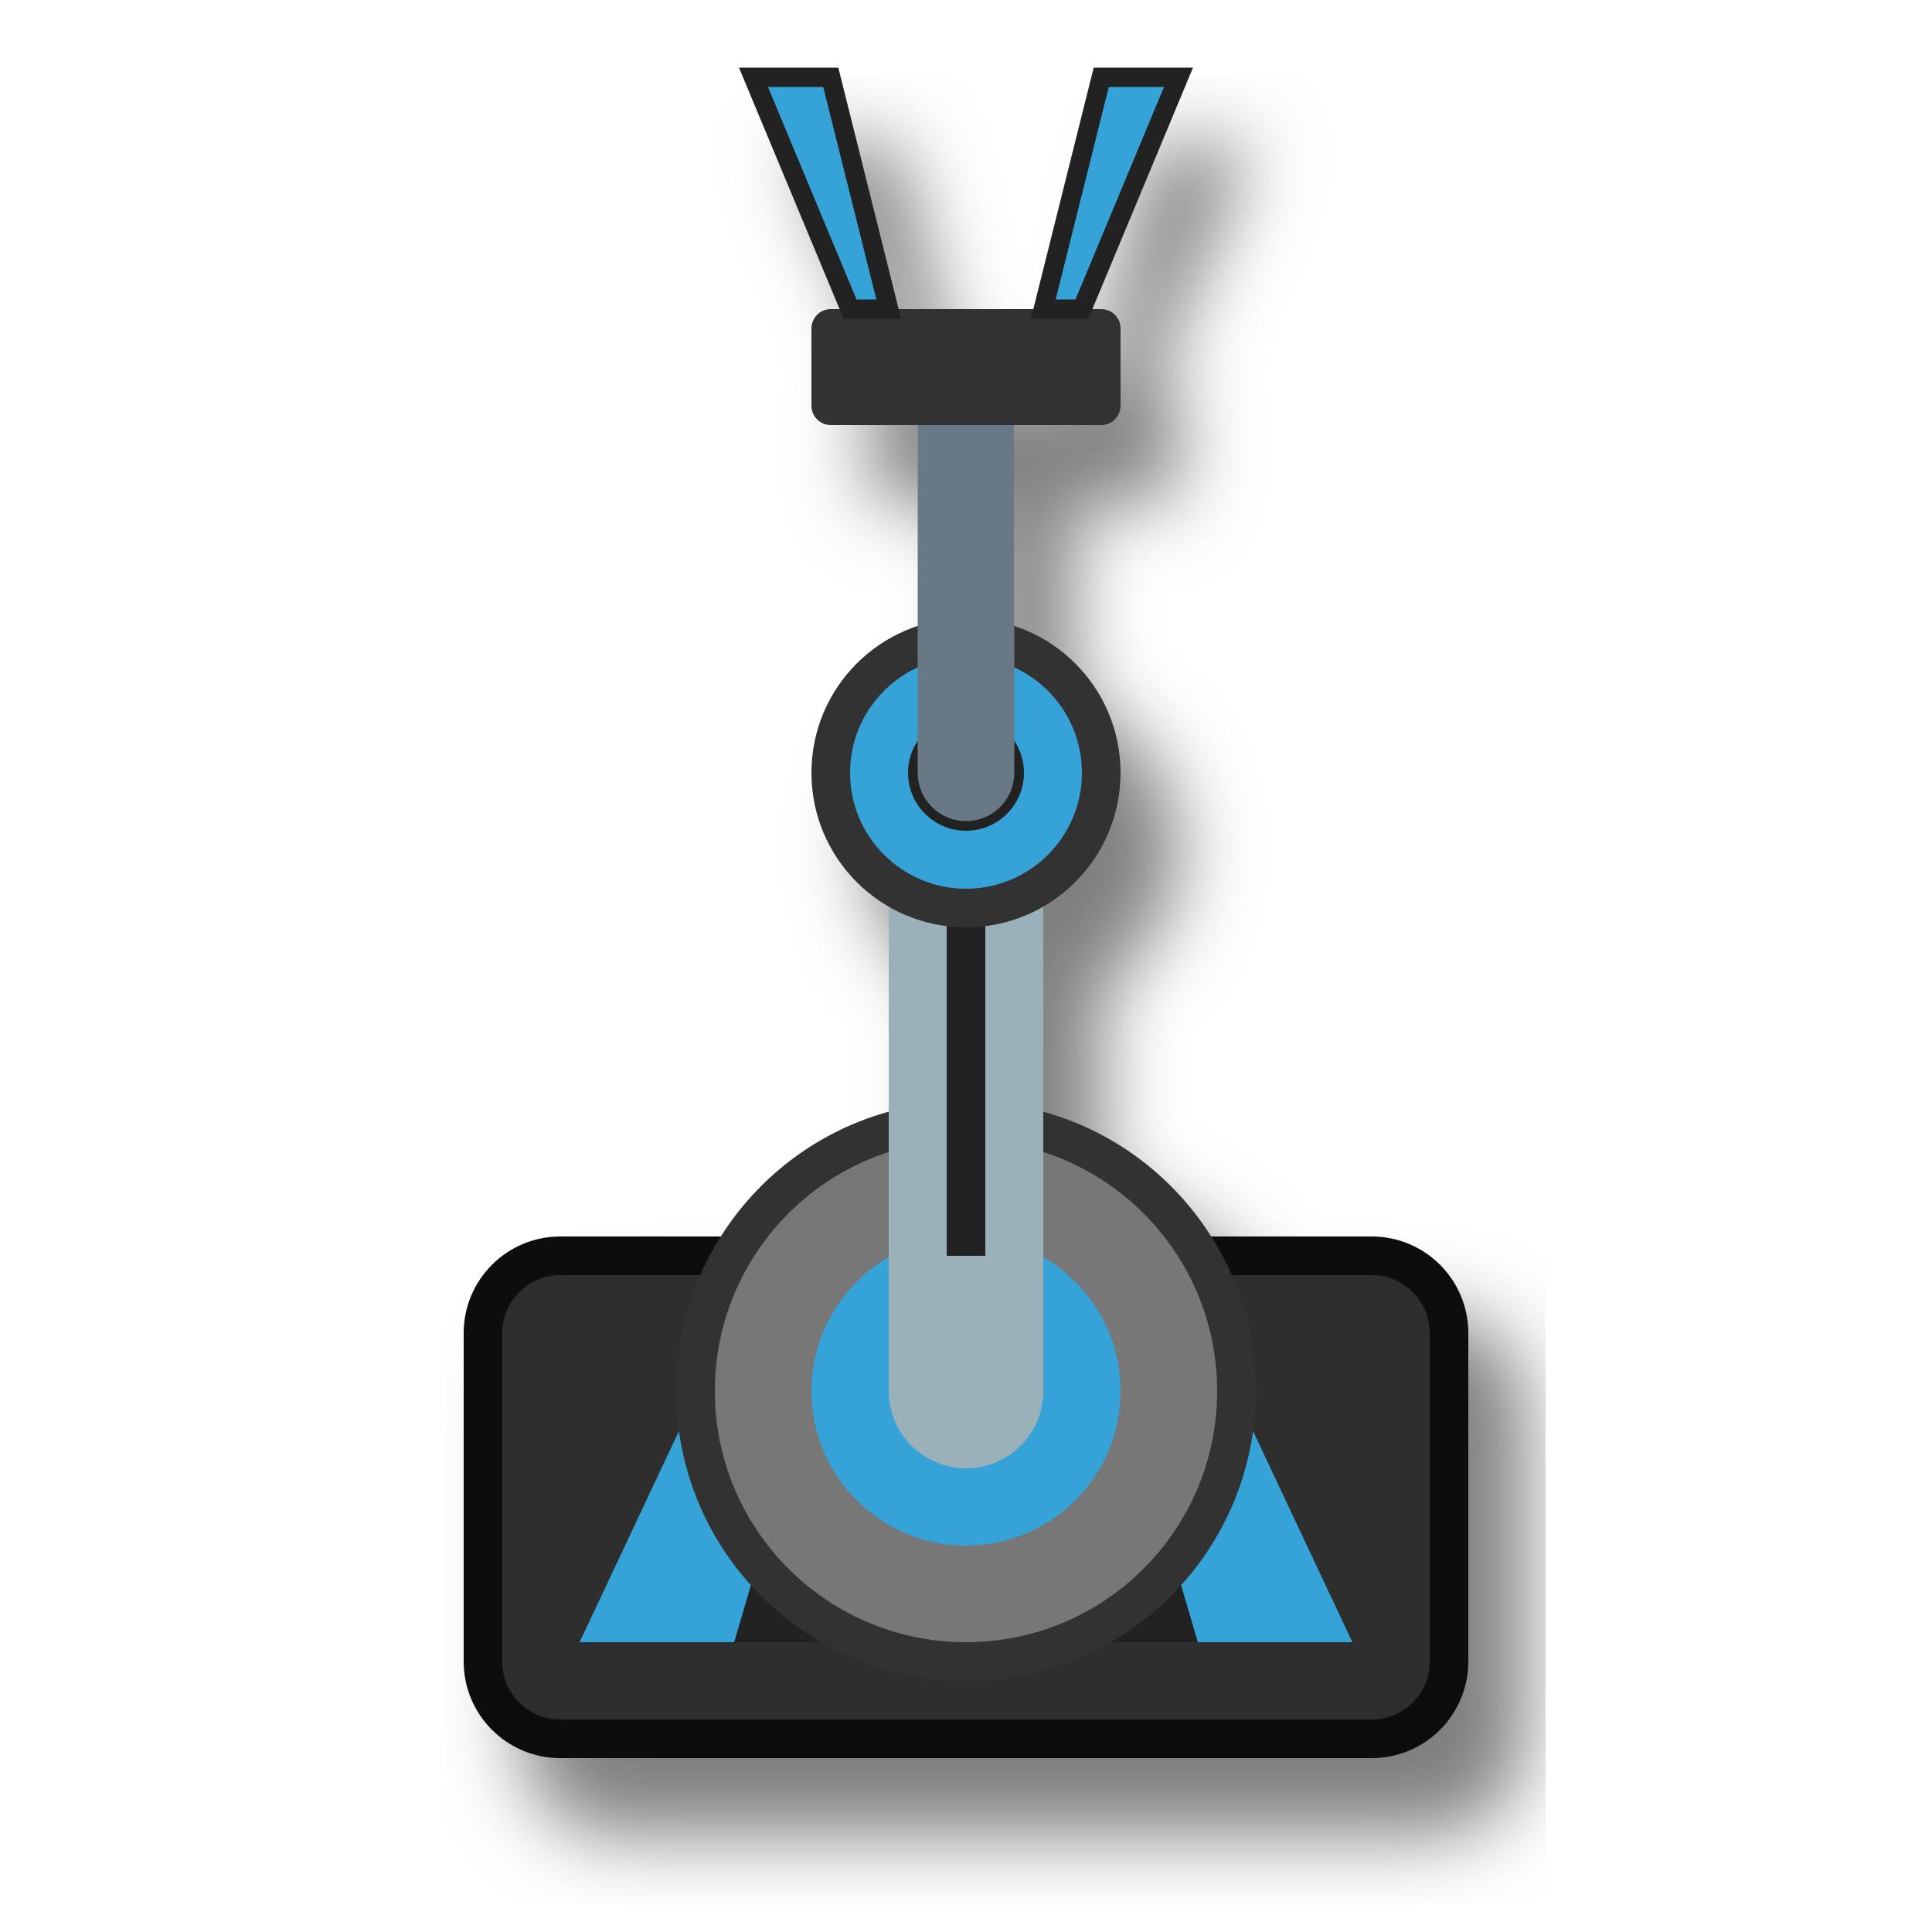
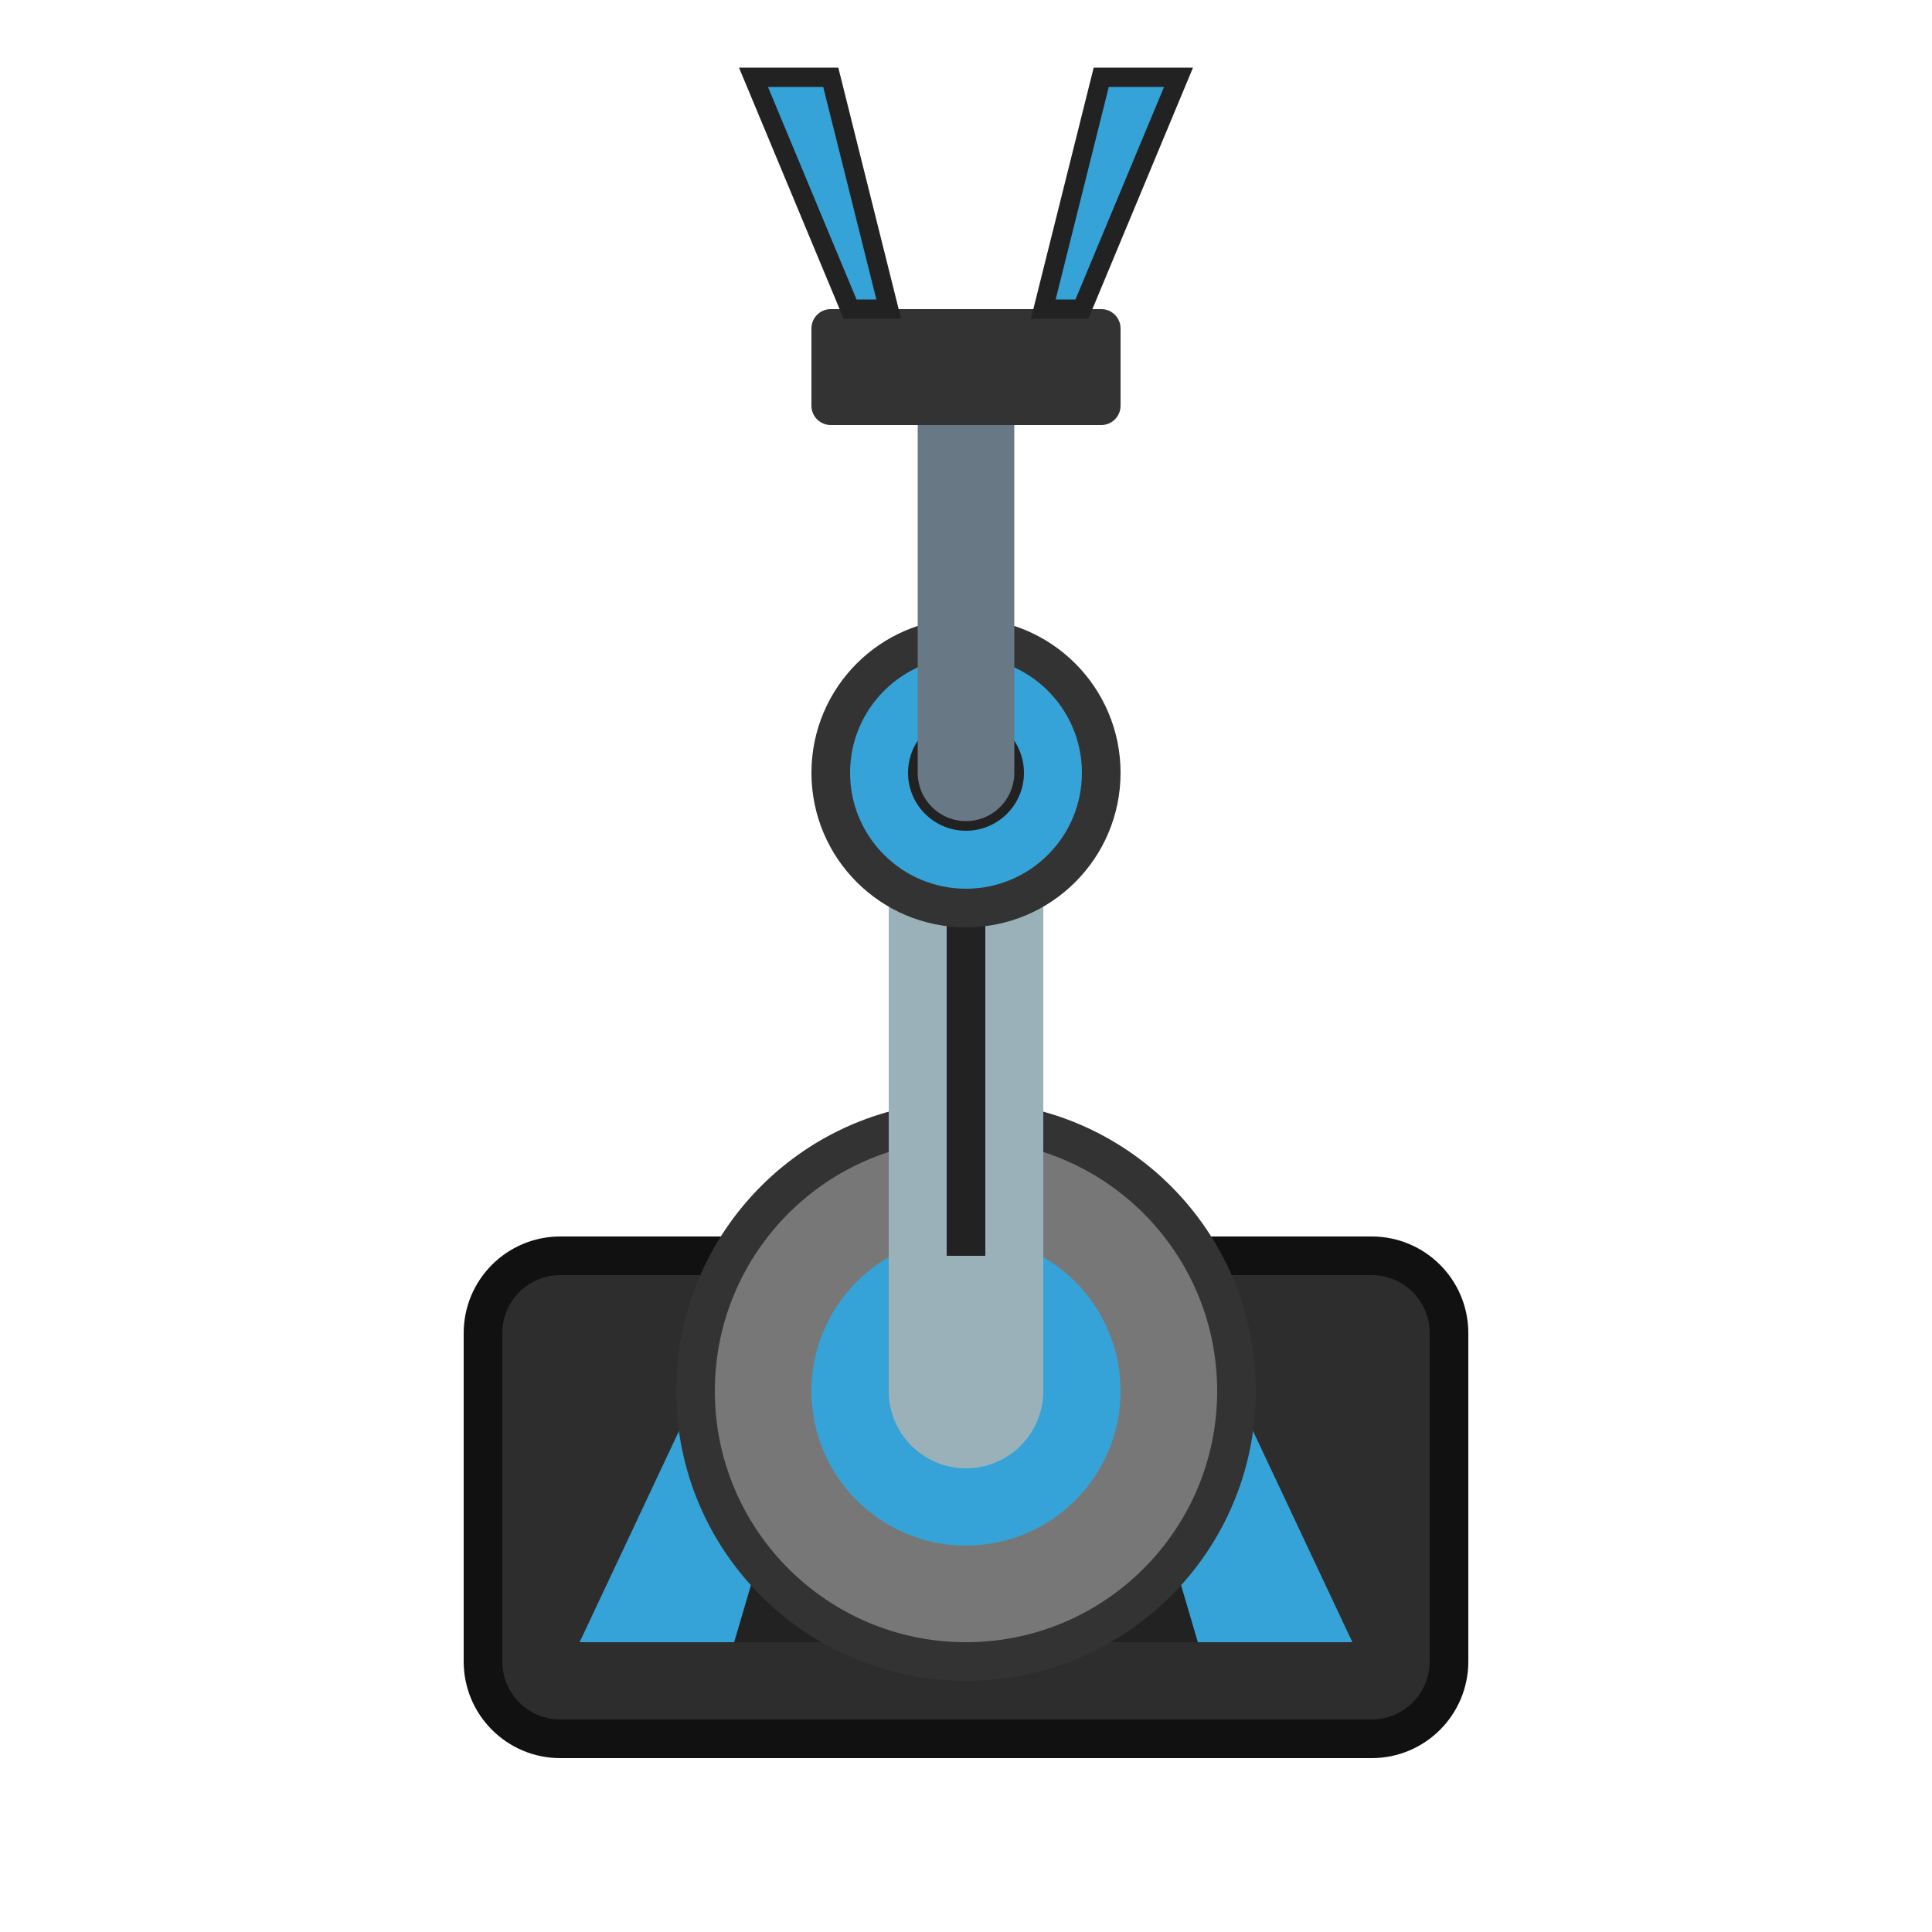
<svg xmlns="http://www.w3.org/2000/svg" viewBox="0 0 100 100" width="200" height="200">
-   <defs>
-     <filter id="armShadow">
-       <feDropShadow dx="3" dy="4" stdDeviation="2" flood-color="#000" flood-opacity="0.5" />
-     </filter>
-   </defs>
-   <g filter="url(#armShadow)">
+   <g>
    <rect x="25" y="65" width="50" height="25" rx="4" fill="#2d2d2d" stroke="#111" stroke-width="2" />
    <polygon points="30,85 70,85 62,68 38,68" fill="#35a3d7" />
    <polygon points="38,85 62,85 57,68 43,68" fill="#222" />
    <circle cx="50" cy="72" r="14" fill="#777" stroke="#333" stroke-width="2" />
    <circle cx="50" cy="72" r="8" fill="#35a3d7" />
    <line x1="50" y1="72" x2="50" y2="40" stroke="#9bb1b9" stroke-width="8" stroke-linecap="round" />
    <line x1="50" y1="65" x2="50" y2="45" stroke="#222" stroke-width="2" />
    <circle cx="50" cy="40" r="7" fill="#35a3d7" stroke="#333" stroke-width="2" />
    <circle cx="50" cy="40" r="3" fill="#222" />
    <line x1="50" y1="40" x2="50" y2="20" stroke="#687884" stroke-width="5" stroke-linecap="round" />
    <rect x="42" y="16" width="16" height="6" rx="1" fill="#333" />
    <path d="M 44 16 L 39 4 L 43 4 L 46 16 Z" fill="#35a3d7" stroke="#222" stroke-width="1" />
    <path d="M 56 16 L 61 4 L 57 4 L 54 16 Z" fill="#35a3d7" stroke="#222" stroke-width="1" />
  </g>
</svg>
